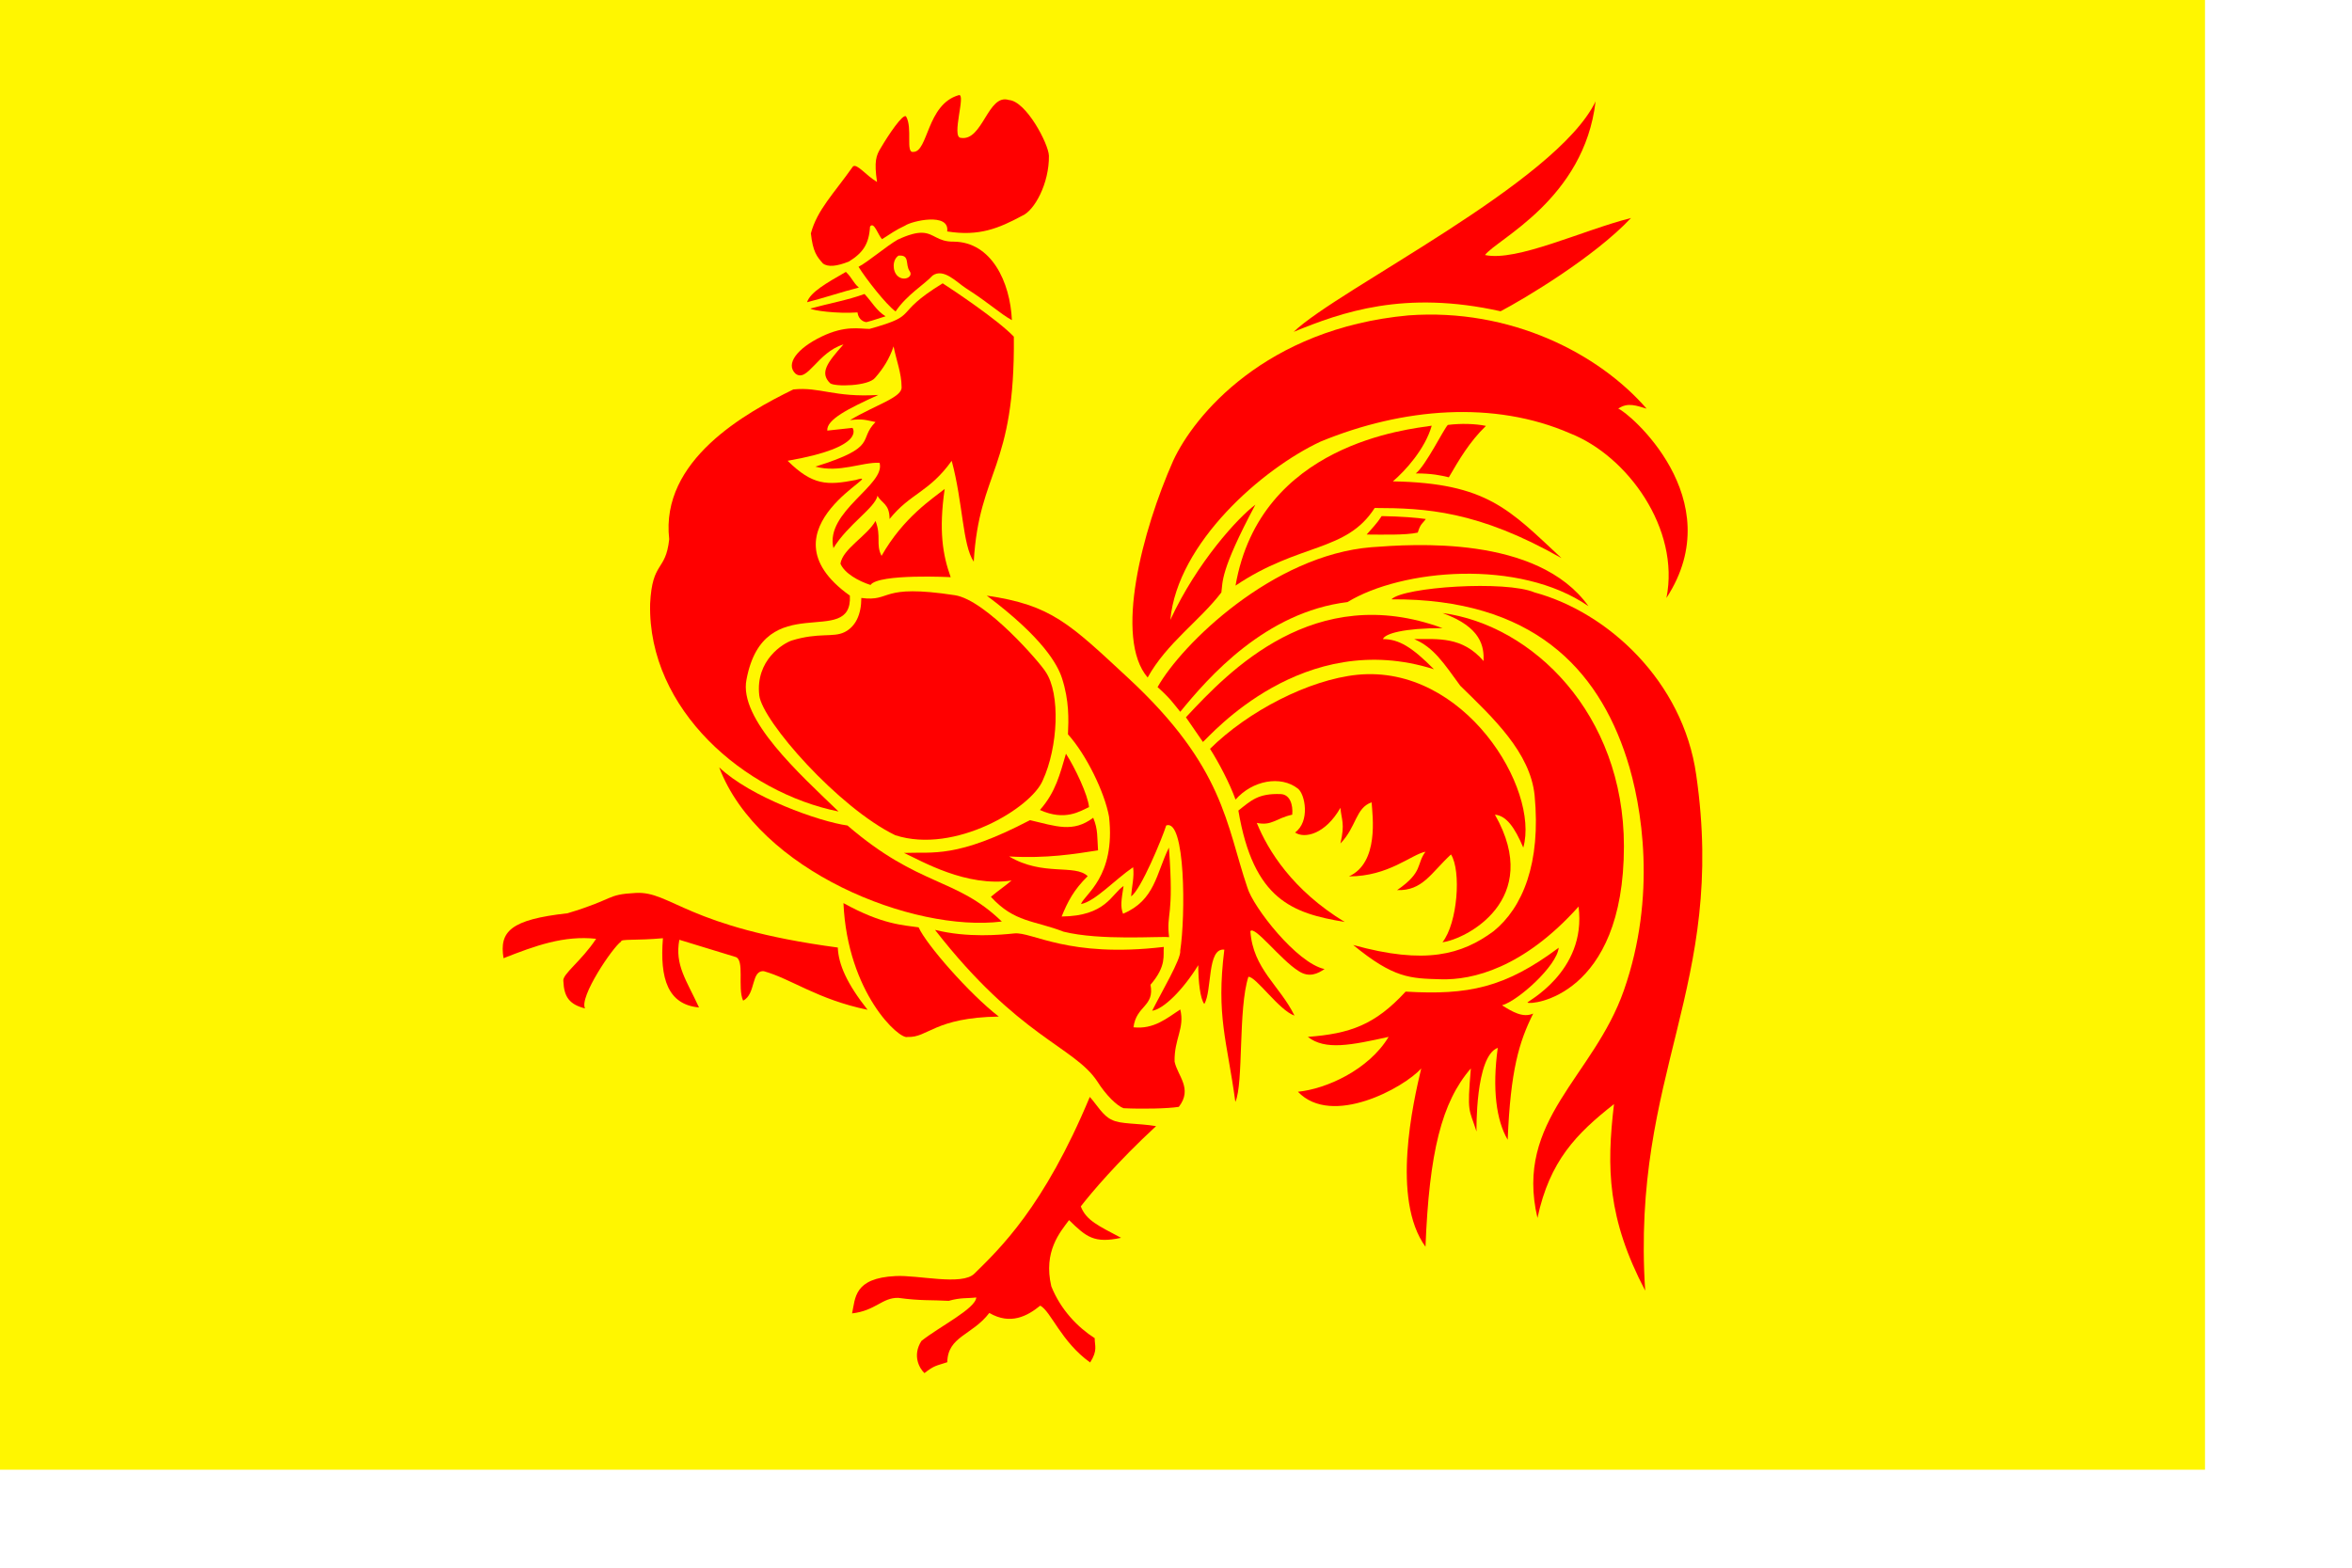
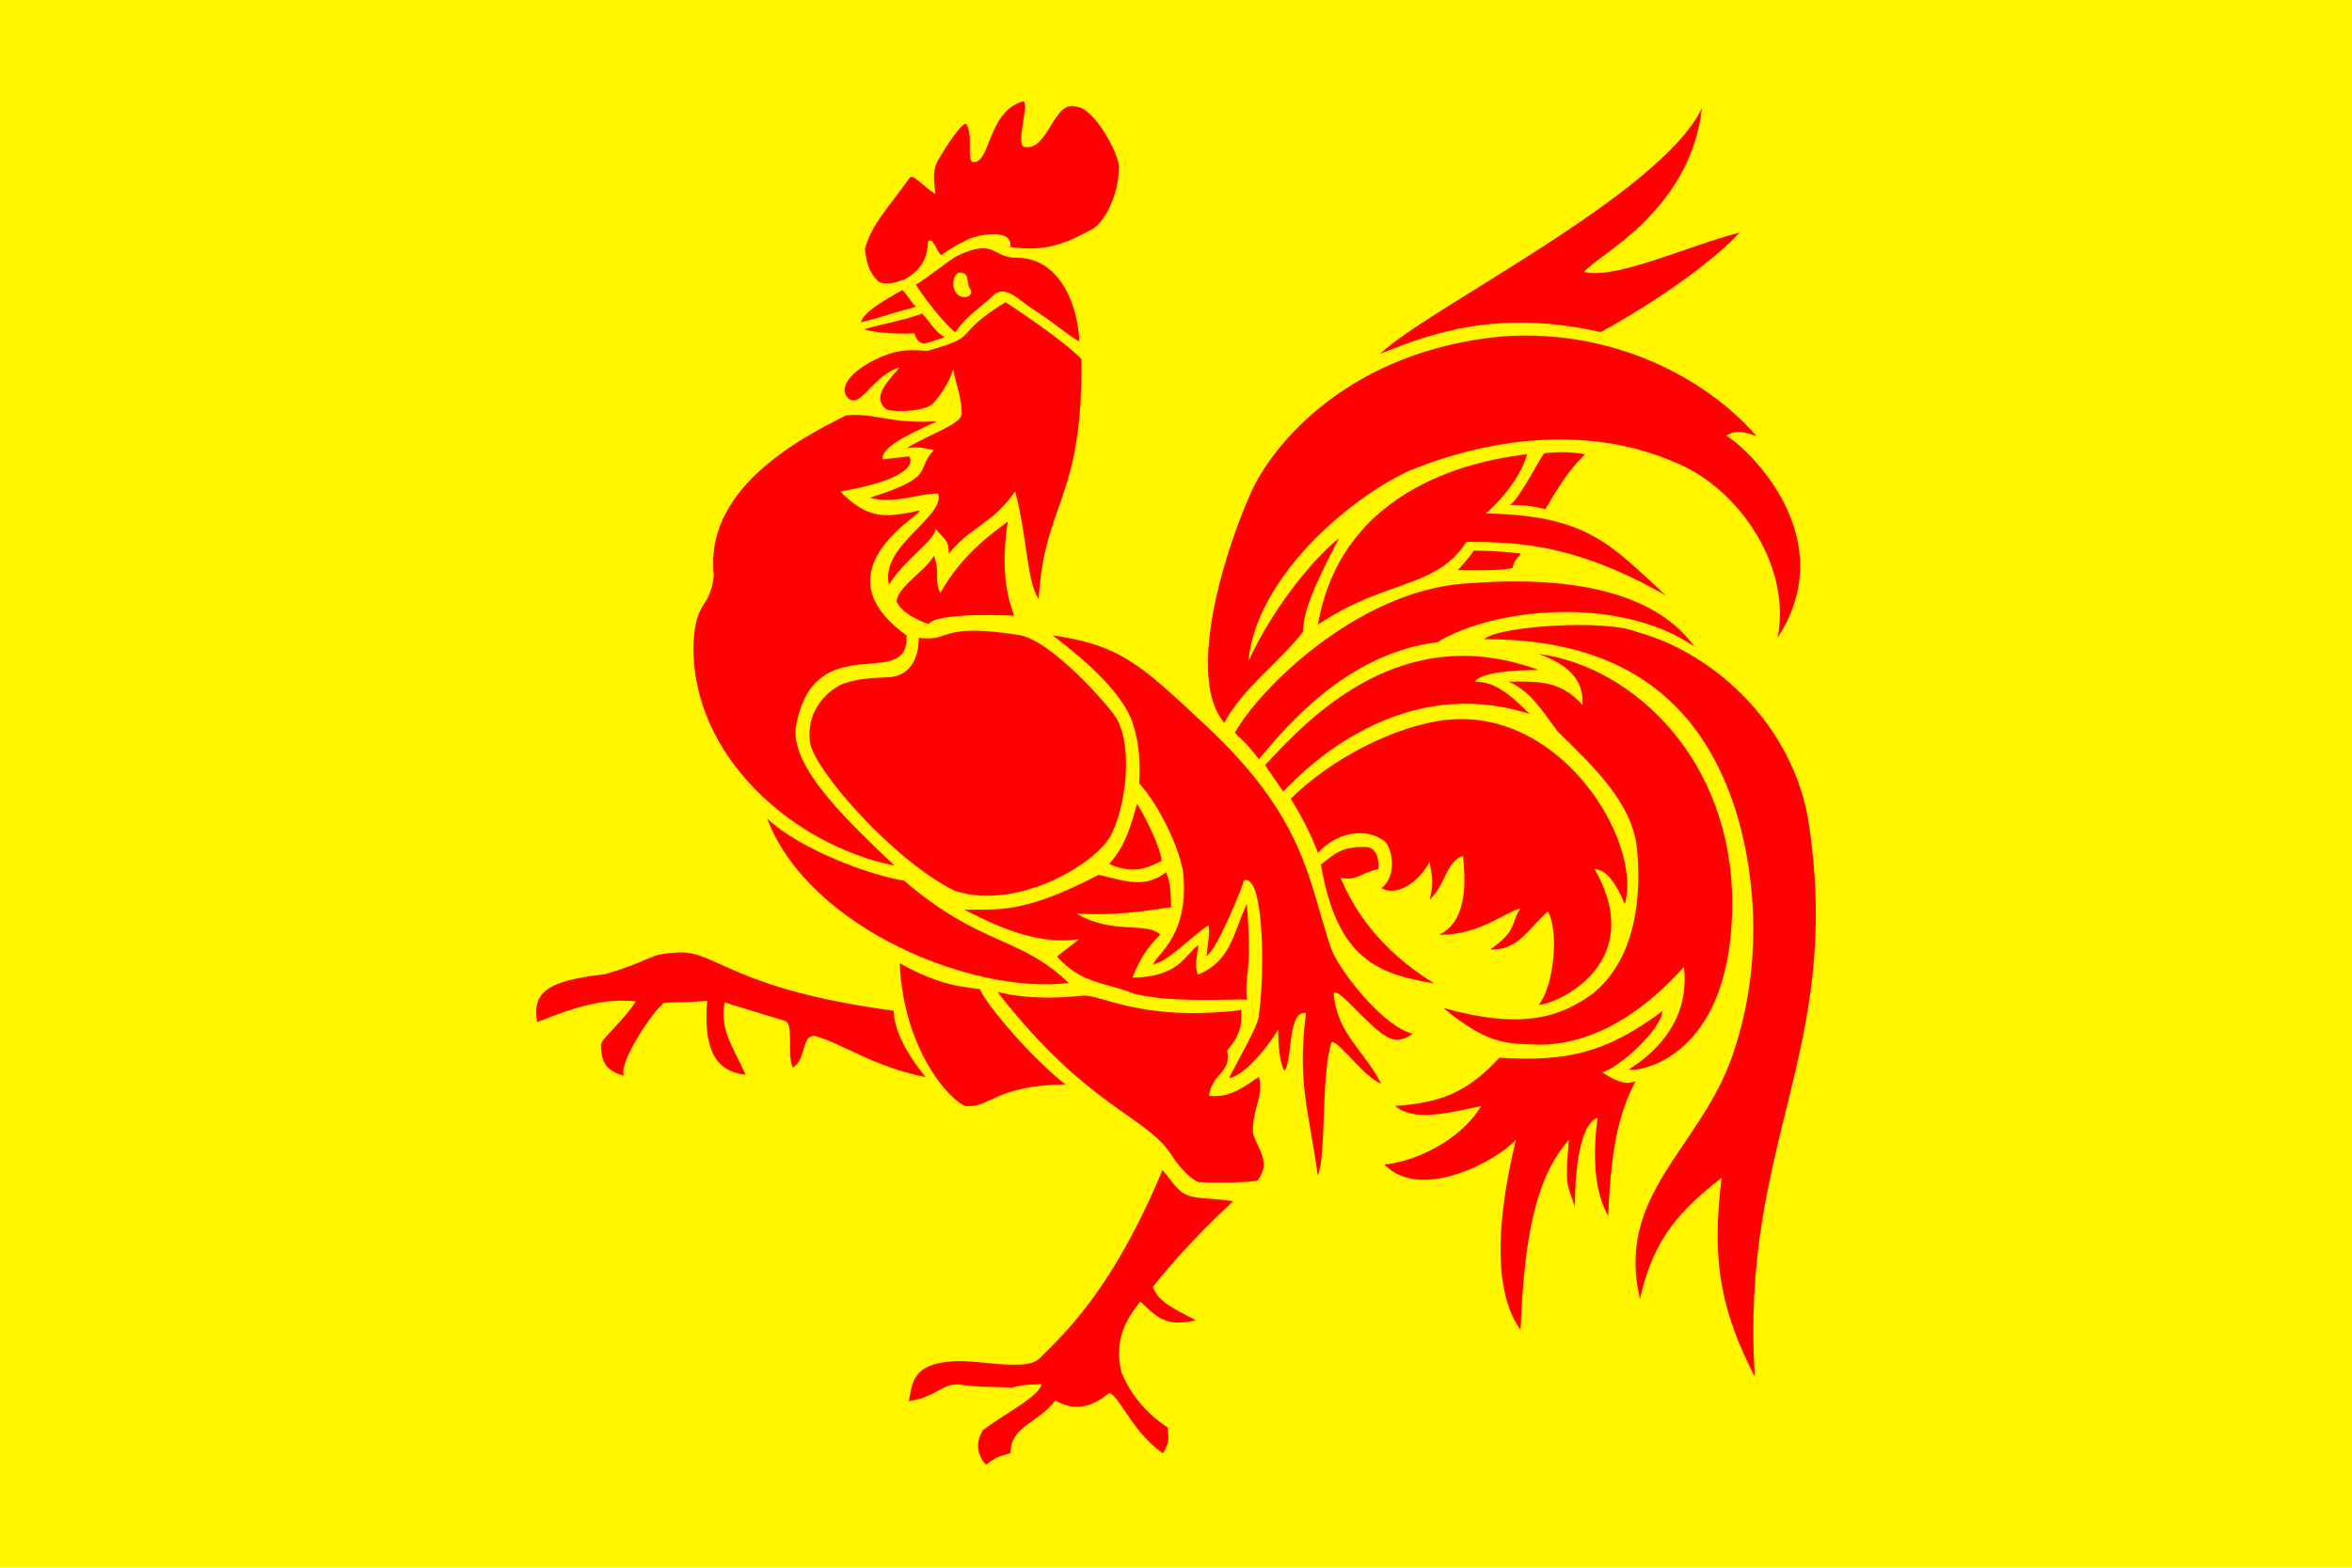
- <svg xmlns="http://www.w3.org/2000/svg" height="140mm" id="svg378" version="1" width="210mm" x="0" y="0">
+ <svg xmlns="http://www.w3.org/2000/svg" height="131.25mm" id="svg378" version="1" width="196.875mm" x="0" y="0">
  <defs id="defs380">
    </defs>
-   <rect height="496.063" id="rect135" style="font-size:12;fill:#fff600;fill-rule:evenodd;stroke-width:1pt;fill-opacity:1;stroke:none" width="744.094" x="0" y="-0" />
-   <g id="g3456" style="fill:#ff0000;fill-opacity:1">
-     <path transform="translate(35.63732,-1.525879e-5)" style="font-size:12;fill:#ff0000;fill-rule:evenodd;stroke:none;stroke-width:1.198pt;fill-opacity:1" id="path21141" d="M 247.333 273.899 C 215.763 267.564 182.957 239.564 183.752 203.822 C 184.475 189.106 188.991 193.152 190.193 182 C 187.133 155.302 216.026 139.305 232.064 131.452 C 241.084 130.504 245.776 134.23 260.763 133.304 C 250.558 137.933 243.224 141.638 243.543 145.341 L 252.036 144.416 C 252.036 144.416 257.088 150.861 230.15 155.526 C 238.608 163.896 243.544 163.86 253.109 162.008 C 265.546 158.304 219.091 178.157 251.16 201.044 C 252.137 219.302 222.187 198.038 216.278 229.342 C 213.556 242.685 234.271 261.294 247.333 273.899 z " />
-     <path transform="translate(35.63732,-1.525879e-5)" style="font-size:12;fill:#ff0000;fill-rule:evenodd;stroke:none;stroke-width:1.198pt;fill-opacity:1" id="path21142" d="M 220.583 234.694 C 221.568 243.384 247.37 272.658 266.503 281.918 C 286.592 288.399 312.423 272.658 316.25 263.399 C 321.43 252.175 322.27 234.134 317.206 226.746 C 315.523 223.921 297.159 202.512 286.592 200.898 C 260.803 196.956 265.546 203.212 255.023 201.824 C 255.023 207.379 253.109 211.546 249.282 213.398 C 245.457 215.25 240.673 213.397 231.585 216.175 C 228.715 217.102 219.237 222.822 220.583 234.694 z " />
-     <path transform="translate(35.63732,-1.525879e-5)" style="font-size:12;fill:#ff0000;fill-rule:evenodd;stroke:none;stroke-width:1.198pt;fill-opacity:1" id="path21143" d="M 207.051 258.985 C 220.295 293.945 272.504 314.808 302.433 311.039 C 286.874 295.979 274.697 299.579 250.346 278.629 C 240.874 277.319 217.589 269.065 207.051 258.985 z " />
-     <path transform="translate(35.63732,-1.525879e-5)" style="font-size:12;fill:#ff0000;fill-rule:evenodd;stroke:none;stroke-width:1.198pt;fill-opacity:1" id="path21144" d="M 232.757 126.074 C 229.375 122.801 233.432 117.562 241.551 113.633 C 249.669 109.705 254.404 111.015 257.785 111.015 C 275.374 106.105 264.89 106.432 282.477 95.629 C 286.197 98.029 301.08 107.96 306.491 113.633 C 306.942 158.592 294.766 158.592 292.962 189.583 C 289.129 183.908 289.353 169.724 285.521 155.537 C 277.854 166.233 271.541 166.449 264.551 175.179 C 264.551 169.942 261.845 169.941 260.491 167.322 C 259.59 171.469 250.571 176.926 245.609 185.001 C 242.679 172.67 263.424 163.613 261.169 156.191 C 255.081 155.973 247.64 159.684 239.521 157.501 C 261.168 150.736 253.728 148.553 259.816 142.442 C 256.434 141.788 255.756 141.284 251.22 141.788 C 260.02 136.55 268.849 134.13 268.61 130.657 C 268.61 125.991 266.805 121.49 265.904 116.907 C 264.551 121.053 262.342 124.487 259.692 127.495 C 257.408 130.398 245.994 130.588 244.496 129.347 C 240.878 125.799 243.58 122.363 248.992 116.253 C 240.198 118.872 236.816 129.348 232.757 126.074 z " />
-     <path transform="translate(35.63732,-1.525879e-5)" style="font-size:12;fill:#ff0000;fill-rule:evenodd;stroke:none;stroke-width:1.198pt;fill-opacity:1" id="path21146" d="M 247.976 190.238 C 249.33 193.512 254.066 196.131 258.124 197.441 C 260.831 193.512 285.861 194.822 285.183 194.822 C 282.477 187.292 281.124 179.107 283.154 165.031 C 279.095 168.304 269.287 174.524 261.846 187.619 C 259.816 183.691 261.845 181.073 259.816 175.834 C 256.998 180.854 248.766 185.219 247.976 190.238 z " />
-     <path transform="translate(35.63732,-1.525879e-5)" style="font-size:12;fill:#ff0000;fill-rule:evenodd;stroke:none;stroke-width:1.198pt;fill-opacity:1" id="path25162" d="M 248.993 304.818 C 250.347 335.154 267.933 351.086 270.639 349.996 C 277.517 350.322 279.659 343.447 301.419 343.12 C 291.497 335.481 276.841 318.676 274.36 313.002 C 269.286 312.238 262.184 312.129 248.993 304.818 z " />
-     <path transform="translate(35.63732,-1.525879e-5)" style="font-size:12;fill:#ff0000;fill-rule:evenodd;stroke:none;stroke-width:1.198pt;fill-opacity:1" id="path25163" d="M 134.284 323.419 C 132.807 314.406 136.602 310.39 155.865 308.251 C 172.167 303.352 168.732 301.933 178.879 301.391 C 190.851 300.71 195.982 313.005 247.083 319.815 C 247.325 325.533 250.139 331.971 257.133 340.832 C 240.129 337.296 231.469 330.422 222.128 327.802 C 217.731 327.475 219.542 335.462 215.144 337.754 C 213.116 333.389 215.822 323.722 212.44 322.957 L 193.609 317.197 C 192.022 325.732 195.992 330.794 200.251 340.046 C 189.802 339.086 186.952 330.406 188.074 316.673 C 179.055 317.503 173.696 316.858 173.979 317.786 C 171.16 319.64 159.661 336.663 161.803 340.373 C 156.504 339.02 154.695 336.489 154.47 331.143 C 154.019 328.851 160.574 324.397 165.534 316.867 C 154.647 315.679 144.981 319.207 134.284 323.419 z " />
-     <path transform="translate(35.63732,-1.525879e-5)" style="font-size:12;fill:#ff0000;fill-rule:evenodd;stroke:none;stroke-width:1.198pt;fill-opacity:1" id="path25165" d="M 279.896 313.863 C 308.119 350.128 326.736 353.141 334.606 364.934 C 337.576 369.673 341.363 373.316 343.516 374.048 C 349.734 374.357 358.343 374.202 362.17 373.586 C 366.954 367.413 361.692 363.092 360.735 358.308 C 360.575 350.592 364.244 347.042 362.648 340.715 C 358.184 343.647 353.72 347.505 346.864 346.733 C 347.82 339.325 354.038 339.789 352.604 332.381 C 358.184 325.9 356.787 322.387 357.105 319.609 C 324.74 323.451 312.649 314.394 306.61 315.059 C 302.107 315.513 291.013 316.619 279.896 313.863 z " />
-     <path transform="translate(35.63732,-1.525879e-5)" style="font-size:12;fill:#ff0000;fill-rule:evenodd;stroke:none;stroke-width:1.198pt;fill-opacity:1" id="path25166" d="M 332.122 370.239 C 316.587 407.538 301.613 421.573 293.154 429.904 C 288.93 434.031 274.141 430.275 266.533 430.704 C 252.458 431.395 253.04 438.16 251.901 443.304 C 259.894 442.381 262.073 437.913 267.519 438.064 C 275.021 439.101 278.846 438.734 284.508 439.068 C 288.678 437.889 290.715 438.305 293.818 437.923 C 293.576 441.704 281.477 447.705 275.307 452.594 C 272.093 457.629 274.747 462.014 276.331 463.46 C 279.727 460.783 280.34 461.017 284.033 459.778 C 284.19 451.007 292.421 450.735 298.214 443.153 C 305.395 447.338 311.101 444.177 315.406 440.683 C 319.016 442.62 322.52 452.949 332.243 459.87 C 334.867 455.692 333.758 454.306 333.775 451.663 C 328.126 448.063 322.297 442.107 319.132 434.157 C 316.379 422.37 322.113 415.868 325.122 411.818 C 330.981 417.546 333.592 419.747 342.681 417.795 C 335.007 413.704 330.894 411.933 329.089 407.191 C 332.462 402.798 341.46 392.124 354.49 380.097 C 348.272 379.071 342.352 379.481 339.573 377.96 C 336.598 376.723 334.447 372.793 332.122 370.239 z " />
-     <path transform="translate(35.63732,-1.525879e-5)" style="font-size:12;fill:#ff0000;fill-rule:evenodd;stroke:none;stroke-width:1.198pt;fill-opacity:1" id="path25167" d="M 236.708 102.012 C 237.809 98.599 243.307 95.512 249.82 91.771 C 252.073 93.969 252.293 95.512 254.207 97.055 C 248.147 98.599 242.766 100.469 236.708 102.012 z " />
-     <path transform="translate(35.63732,-1.525879e-5)" style="font-size:12;fill:#ff0000;fill-rule:evenodd;stroke:none;stroke-width:1.198pt;fill-opacity:1" id="path25170" d="M 237.831 104.138 C 244.144 102.392 250.458 101.303 256.096 99.229 C 258.577 101.847 260.042 104.793 263.198 106.757 C 260.944 107.411 259.366 108.067 256.772 108.721 C 256.096 108.721 254.067 108.068 253.728 105.448 C 246.795 105.94 238.507 104.794 237.831 104.138 z " />
-     <path id="path25171" d="M 311.062 78.562 C 309.198 78.539 306.711 79.133 302.906 80.906 C 298.959 83.198 293.327 88.099 289.719 90.062 C 292.312 94.21 298.95 102.726 302.219 105.125 C 306.052 99.452 311.9 96.055 314.719 93 C 318.439 90.38 322.863 95.286 325.906 97.25 C 334.25 102.597 337.184 105.66 341.469 108.062 C 340.904 95.185 334.585 81.672 321.844 81.562 C 316.263 81.638 315.164 78.613 311.062 78.562 z M 303.219 86.281 C 307.165 85.954 305.389 89.24 306.969 91.531 C 308.322 93.387 305.055 95.116 302.906 93.156 C 301.109 91.515 301.077 87.646 303.219 86.281 z " style="font-size:12;fill:#ff0000;fill-rule:evenodd;stroke:none;stroke-width:1.198pt;fill-opacity:1" />
-     <path transform="translate(35.63732,-1.525879e-5)" style="font-size:12;fill:#ff0000;fill-rule:evenodd;stroke:none;stroke-width:1.198pt;fill-opacity:1" id="path25173" d="M 250.853 88.262 C 246.795 89.898 243.75 90.226 242.058 88.916 C 240.029 86.624 238.676 84.988 238 78.767 C 240.142 70.801 245.667 65.454 252.205 56.179 C 253.559 55.088 256.603 59.234 260.323 61.416 C 259.309 54.488 259.985 52.468 261.676 49.795 C 264.043 45.757 269.117 38.12 270.132 39.319 C 272.387 43.194 269.907 51.65 272.501 51.268 C 277.631 51.432 277.011 35.228 287.89 32.117 C 290.483 31.353 285.297 46.304 288.566 46.522 C 296.007 47.831 297.699 31.463 304.801 33.754 C 310.664 34.136 318.217 48.595 318.33 52.578 C 318.443 61.854 313.483 71.13 309.197 72.876 C 301.474 77.022 294.767 79.86 283.999 78.114 C 284.902 71.566 271.937 74.621 269.795 76.149 C 266.299 77.786 265.172 78.768 262.014 80.732 C 260.662 79.314 259.308 74.621 257.957 76.476 C 257.618 82.369 255.59 85.315 250.853 88.262 z " />
-     <path transform="translate(35.63732,-1.525879e-5)" style="font-size:12;fill:#ff0000;fill-rule:evenodd;stroke:none;stroke-width:1.198pt;fill-opacity:1" id="path25176" d="M 269.422 287.879 C 275.482 290.657 290.439 299.487 305.727 297.195 C 303.176 299.355 301.302 300.534 298.751 302.694 C 306.689 311.402 313.392 310.619 323.235 314.456 C 335.654 317.558 355.681 315.953 358.883 316.313 C 357.867 307.801 360.624 310.145 358.823 286.083 C 354.483 294.922 354.165 303.836 343.342 308.419 C 342.385 305.95 342.782 303.808 343.516 299.047 C 339.37 301.825 337.592 309.186 322.622 309.345 C 324.653 304.369 326.682 300.375 331.417 295.727 C 327.087 291.545 316.332 295.876 304.901 289.077 C 317.608 289.807 326.934 288.245 334.906 287.01 C 334.586 282.689 334.946 280.004 333.273 276.01 C 326.445 281.191 320.634 278.845 311.945 276.824 C 287.005 289.839 279.313 287.467 269.422 287.879 z " />
-     <path transform="translate(35.63732,-1.525879e-5)" style="font-size:12;fill:#ff0000;fill-rule:evenodd;stroke:none;stroke-width:1.198pt;fill-opacity:1" id="path25177" d="M 315.288 273.389 C 320.698 267.278 322.052 261.168 324.08 254.402 C 327.125 259.094 331.522 268.37 331.86 272.407 C 328.815 273.825 323.742 277.209 315.288 273.389 z " />
-     <path transform="translate(35.63732,-1.525879e-5)" style="font-size:12;fill:#ff0000;fill-rule:evenodd;stroke:none;stroke-width:1.198pt;fill-opacity:1" id="path25178" d="M 297.36 201.04 C 316.413 215.336 321.262 224.392 322.727 228.867 C 325.207 236.506 324.983 242.835 324.758 247.855 C 330.958 254.73 337.159 267.497 338.624 275.681 C 340.879 295.978 330.282 301.871 329.154 305.144 C 333.889 304.271 340.654 296.852 346.743 292.705 C 347.193 295.978 346.29 299.252 346.065 302.526 C 349.335 300.453 356.663 282.665 357.904 278.628 C 364.443 276.118 364.443 309.291 362.639 320.859 C 363.091 323.479 356.1 335.263 353.169 341.156 C 357.001 340.61 363.542 334.171 368.728 325.769 C 368.728 331.444 369.404 337.118 370.757 338.864 C 373.463 334.499 371.626 319.833 377.521 320.53 C 374.715 343.059 378.423 351.086 381.242 371.929 C 384.061 365.709 382.143 340.502 385.639 329.698 C 388.119 329.48 396.012 341.046 401.197 342.793 C 396.237 332.643 387.217 327.079 386.314 314.311 C 387.668 312.238 396.462 323.913 402.551 327.733 C 406.158 330.134 409.089 328.607 411.344 327.079 C 401.987 325.115 387.217 306.127 385.301 299.579 C 378.086 278.363 377.56 258.995 345.201 228.956 C 325.248 210.435 319.12 204.205 297.36 201.04 z " />
-     <path transform="translate(35.63732,-1.525879e-5)" style="font-size:12;fill:#ff0000;fill-rule:evenodd;stroke:none;stroke-width:1.198pt;fill-opacity:1" id="path25181" d="M 351.647 228.676 C 340.293 215.418 349.804 179.138 360.258 155.525 C 367.287 140.269 391.415 110.907 439.66 106.449 C 474.142 103.925 503.892 119.343 520.021 137.932 C 516.766 137.001 513.693 135.646 510.454 137.932 C 513.625 138.886 548.603 168.291 526.717 201.822 C 531.383 178.477 513.568 153.876 494.19 146.266 C 468.622 135.126 437.821 137.585 410.004 149.044 C 390.462 158.156 361.687 183.151 359.301 209.23 C 368.382 189.634 382.262 174.599 388 170.34 C 375.947 192.954 377.059 196.404 376.521 199.971 C 369.087 209.675 358.149 216.962 351.647 228.676 z " />
-     <path transform="translate(35.63732,-1.525879e-5)" style="font-size:12;fill:#ff0000;fill-rule:evenodd;stroke:none;stroke-width:1.198pt;fill-opacity:1" id="path25184" d="M 400.915 112.005 C 416.062 97.499 489.566 61.696 502.801 34.227 C 498.974 67.252 469.317 80.832 465.491 86.079 C 476.173 88.394 498.336 77.746 514.758 73.579 C 502.322 86.85 478.406 101.049 470.754 105.061 C 438.226 97.808 417.179 105.369 400.915 112.005 z " />
-     <path transform="translate(35.63732,-1.525879e-5)" style="font-size:12;fill:#ff0000;fill-rule:evenodd;stroke:none;stroke-width:1.198pt;fill-opacity:1" id="path25185" d="M 381.304 197.655 C 389.638 149.619 439.803 144.884 447.512 143.68 C 445.276 151.534 438.623 158.879 434.398 162.47 C 466.286 163.044 473.753 172.08 491.321 188.396 C 463.099 172.346 445.377 171.495 428.262 171.457 C 418.696 186.427 402.829 183.149 381.304 197.655 z " />
-     <path transform="translate(35.63732,-1.525879e-5)" style="font-size:12;fill:#ff0000;fill-rule:evenodd;stroke:none;stroke-width:1.198pt;fill-opacity:1" id="path25187" d="M 452.947 143.423 C 451.593 144.733 445.506 157.172 442.123 159.791 C 447.537 159.791 450.58 160.446 453.286 161.101 C 456.781 155.1 460.275 149.098 465.8 143.751 C 462.192 142.987 457.231 142.877 452.947 143.423 z " />
-     <path transform="translate(35.63732,-1.525879e-5)" style="font-size:12;fill:#ff0000;fill-rule:evenodd;stroke:none;stroke-width:1.198pt;fill-opacity:1" id="path25188" d="M 430.624 174.196 C 428.933 176.815 427.241 178.453 425.55 180.417 C 429.948 180.417 438.769 180.706 442.8 179.761 C 443.75 176.64 444.379 176.815 445.506 175.178 C 442.575 174.741 437.277 174.306 430.624 174.196 z " />
-     <path transform="translate(35.63732,-1.525879e-5)" style="font-size:12;fill:#ff0000;fill-rule:evenodd;stroke:none;stroke-width:1.198pt;fill-opacity:1" id="path25189" d="M 354.996 231.916 C 363.128 217.41 393.878 187.364 427.225 184.694 C 440.968 183.669 483.189 180.525 500.409 204.6 C 476.971 188.397 437.268 192.101 419.093 203.212 C 391.348 206.607 372.217 228.52 362.649 240.249 C 360.099 237.162 359.459 235.928 354.996 231.916 z " />
-     <path transform="translate(35.63732,-1.525879e-5)" style="font-size:12;fill:#ff0000;fill-rule:evenodd;stroke:none;stroke-width:1.198pt;fill-opacity:1" id="path25191" d="M 364.563 242.101 C 366.476 244.879 368.39 247.657 370.302 250.435 C 372.853 248.273 404.105 211.854 448.27 225.897 C 440.935 218.49 436.472 215.712 431.051 215.712 C 431.689 213.861 438.066 212.008 451.14 212.008 C 407.931 196.113 379.073 226.515 364.563 242.101 z " />
-     <path transform="translate(35.63732,-1.525879e-5)" style="font-size:12;fill:#ff0000;fill-rule:evenodd;stroke:none;stroke-width:1.198pt;fill-opacity:1" id="path25192" d="M 433.921 202.285 C 437.907 198.119 472.508 195.804 482.232 199.971 C 506.786 206.607 532.311 229.862 536.762 261.546 C 547.13 333.192 514.758 361.856 519.542 435.623 C 506.788 411.241 506.467 394.265 509.019 372.66 C 496.264 382.691 487.334 391.797 483.189 411.087 C 475.376 377.907 502.103 363.591 512.367 334.232 C 523.47 302.477 518.513 272.074 513.323 255.991 C 503.525 225.622 481.436 201.977 433.921 202.285 z " />
-     <path transform="translate(35.63732,-1.525879e-5)" style="font-size:12;fill:#ff0000;fill-rule:evenodd;stroke:none;stroke-width:1.198pt;fill-opacity:1" id="path25193" d="M 441.574 215.712 C 448.191 218.49 451.586 223.862 457.159 231.48 C 468.328 242.371 480.771 254.02 482.233 268.491 C 484.399 291.292 478.23 306.351 468.361 314.325 C 457.677 322.186 445.402 325.745 421.005 318.955 C 434.718 330.221 440.213 330.247 450.662 330.529 C 461.175 330.838 478.406 326.825 497.061 305.991 C 499.931 328.216 478.885 338.399 479.841 338.399 C 480.797 339.325 512.368 336.548 512.368 285.621 C 512.368 240.865 481.436 210.928 451.142 206.915 C 464.375 211.699 465.172 218.335 465.013 223.12 C 457.838 214.785 449.705 215.712 441.574 215.712 z " />
-     <path transform="translate(35.63732,-1.525879e-5)" style="font-size:12;fill:#ff0000;fill-rule:evenodd;stroke:none;stroke-width:1.198pt;fill-opacity:1" id="path25194" d="M 372.694 252.749 C 385.45 240.094 406.037 229.401 422.44 227.749 C 458.532 224.211 483.986 266.33 478.406 286.083 C 475.536 279.293 472.666 275.28 468.839 274.973 C 485.262 303.831 458.795 317.103 451.142 318.028 C 456.244 311.547 457.519 293.954 454.01 288.398 C 447.314 294.571 444.445 300.745 435.834 300.436 C 444.763 294.263 442.212 291.794 445.402 287.472 C 440.617 288.398 432.964 295.806 419.57 295.806 C 429.776 291.177 427.543 275.435 427.225 270.806 C 421.804 272.657 422.123 279.138 416.702 284.694 C 418.296 277.904 417.019 276.669 416.7 272.657 C 411.598 281.609 404.583 283.152 401.393 280.991 C 406.496 277.287 404.826 268.11 402.35 266.176 C 396.534 261.629 387.045 263.398 381.304 269.879 C 379.39 264.478 375.564 257.225 372.694 252.749 z " />
-     <path transform="translate(35.63732,-1.525879e-5)" style="font-size:12;fill:#ff0000;fill-rule:evenodd;stroke:none;stroke-width:1.198pt;fill-opacity:1" id="path25195" d="M 405.699 349.974 C 419.889 348.893 428.341 345.962 438.704 334.696 C 459.751 335.93 472.187 333.461 490.364 319.881 C 489.726 326.053 476.652 337.783 471.231 339.325 C 474.737 341.486 478.246 343.646 481.754 342.103 C 476.97 351.671 474.101 361.241 473.144 384.697 C 469.318 378.216 467.882 367.566 469.796 353.677 C 462.142 356.456 462.62 381.919 462.62 381.919 C 460.069 373.895 459.431 376.056 460.708 360.623 C 450.823 372.042 446.676 389.019 445.402 420.808 C 433.762 404.76 441.255 372.042 443.966 360.623 C 438.226 367.104 413.832 380.529 402.351 368.492 C 411.917 367.566 426.267 361.085 432.964 349.973 C 420.367 352.751 411.598 354.604 405.699 349.974 z " />
-     <path transform="translate(35.63732,-1.525879e-5)" style="font-size:12;fill:#ff0000;fill-rule:evenodd;stroke:none;stroke-width:1.198pt;fill-opacity:1" id="path25196" d="M 382.262 273.584 C 387.364 303.831 400.597 308.251 418.135 311.184 C 400.574 300.508 392.235 287.038 388.48 277.751 C 393.582 278.831 394.857 276.207 400.438 274.973 C 400.756 271.578 399.64 268.181 396.611 268.028 C 388.957 267.719 386.566 270.188 382.262 273.584 z " />
+   <rect height="496.063" id="rect135" style="font-size:12px;fill:#fff600;fill-opacity:1;fill-rule:evenodd;stroke:none;stroke-width:1pt" width="744.094" x="0" y="0" />
+   <g id="g3456" style="fill:#ff0000;fill-opacity:1" transform="translate(-7.5999997e-5)">
+     <path transform="translate(35.63732,-1.525879e-5)" style="font-size:12px;fill:#ff0000;fill-opacity:1;fill-rule:evenodd;stroke:none;stroke-width:1.198pt" id="path21141" d="m 247.333,273.899 c -31.57,-6.335 -64.376,-34.335 -63.581,-70.077 0.723,-14.716 5.239,-10.67 6.441,-21.822 -3.06,-26.698 25.833,-42.695 41.871,-50.548 9.02,-0.948 13.712,2.778 28.699,1.852 -10.205,4.629 -17.539,8.334 -17.22,12.037 l 8.493,-0.925 c 0,0 5.052,6.445 -21.886,11.11 8.458,8.37 13.394,8.334 22.959,6.482 12.437,-3.704 -34.018,16.149 -1.949,39.036 0.977,18.258 -28.973,-3.006 -34.882,28.298 -2.722,13.343 17.993,31.952 31.055,44.557 z" />
+     <path transform="translate(35.63732,-1.525879e-5)" style="font-size:12px;fill:#ff0000;fill-opacity:1;fill-rule:evenodd;stroke:none;stroke-width:1.198pt" id="path21142" d="m 220.583,234.694 c 0.985,8.69 26.787,37.964 45.92,47.224 20.089,6.481 45.92,-9.26 49.747,-18.519 5.18,-11.224 6.02,-29.265 0.956,-36.653 -1.683,-2.825 -20.047,-24.234 -30.614,-25.848 -25.789,-3.942 -21.046,2.314 -31.569,0.926 0,5.555 -1.914,9.722 -5.741,11.574 -3.825,1.852 -8.609,-0.001 -17.697,2.777 -2.87,0.927 -12.348,6.647 -11.002,18.519 z" />
+     <path transform="translate(35.63732,-1.525879e-5)" style="font-size:12px;fill:#ff0000;fill-opacity:1;fill-rule:evenodd;stroke:none;stroke-width:1.198pt" id="path21143" d="m 207.051,258.985 c 13.244,34.96 65.453,55.823 95.382,52.054 -15.559,-15.06 -27.736,-11.46 -52.087,-32.41 -9.472,-1.31 -32.757,-9.564 -43.295,-19.644 z" />
+     <path transform="translate(35.63732,-1.525879e-5)" style="font-size:12px;fill:#ff0000;fill-opacity:1;fill-rule:evenodd;stroke:none;stroke-width:1.198pt" id="path21144" d="m 232.757,126.074 c -3.382,-3.273 0.675,-8.512 8.794,-12.441 8.118,-3.928 12.853,-2.618 16.234,-2.618 17.589,-4.91 7.105,-4.583 24.692,-15.386 3.72,2.4 18.603,12.331 24.014,18.004 0.451,44.959 -11.725,44.959 -13.529,75.95 -3.833,-5.675 -3.609,-19.859 -7.441,-34.046 -7.667,10.696 -13.98,10.912 -20.97,19.642 0,-5.237 -2.706,-5.238 -4.06,-7.857 -0.901,4.147 -9.92,9.604 -14.882,17.679 -2.93,-12.331 17.815,-21.388 15.56,-28.81 -6.088,-0.218 -13.529,3.493 -21.648,1.31 21.647,-6.765 14.207,-8.948 20.295,-15.059 -3.382,-0.654 -4.06,-1.158 -8.596,-0.654 8.8,-5.238 17.629,-7.658 17.39,-11.131 0,-4.666 -1.805,-9.167 -2.706,-13.75 -1.353,4.146 -3.562,7.58 -6.212,10.588 -2.284,2.903 -13.698,3.093 -15.196,1.852 -3.618,-3.548 -0.916,-6.984 4.496,-13.094 -8.794,2.619 -12.176,13.095 -16.235,9.821 z" />
+     <path transform="translate(35.63732,-1.525879e-5)" style="font-size:12px;fill:#ff0000;fill-opacity:1;fill-rule:evenodd;stroke:none;stroke-width:1.198pt" id="path21146" d="m 247.976,190.238 c 1.354,3.274 6.09,5.893 10.148,7.203 2.707,-3.929 27.737,-2.619 27.059,-2.619 -2.706,-7.53 -4.059,-15.715 -2.029,-29.791 -4.059,3.273 -13.867,9.493 -21.308,22.588 -2.03,-3.928 -10e-4,-6.546 -2.03,-11.785 -2.818,5.02 -11.05,9.385 -11.84,14.404 z" />
+     <path transform="translate(35.63732,-1.525879e-5)" style="font-size:12px;fill:#ff0000;fill-opacity:1;fill-rule:evenodd;stroke:none;stroke-width:1.198pt" id="path25162" d="m 248.993,304.818 c 1.354,30.336 18.94,46.268 21.646,45.178 6.878,0.326 9.02,-6.549 30.78,-6.876 -9.922,-7.639 -24.578,-24.444 -27.059,-30.118 -5.074,-0.764 -12.176,-0.873 -25.367,-8.184 z" />
+     <path transform="translate(35.63732,-1.525879e-5)" style="font-size:12px;fill:#ff0000;fill-opacity:1;fill-rule:evenodd;stroke:none;stroke-width:1.198pt" id="path25163" d="m 134.284,323.419 c -1.477,-9.013 2.318,-13.029 21.581,-15.168 16.302,-4.899 12.867,-6.318 23.014,-6.86 11.972,-0.681 17.103,11.614 68.204,18.424 0.242,5.718 3.056,12.156 10.05,21.017 -17.004,-3.536 -25.664,-10.41 -35.005,-13.03 -4.397,-0.327 -2.586,7.66 -6.984,9.952 -2.028,-4.365 0.678,-14.032 -2.704,-14.797 l -18.831,-5.76 c -1.587,8.535 2.383,13.597 6.642,22.849 -10.449,-0.96 -13.299,-9.64 -12.177,-23.373 -9.019,0.83 -14.378,0.185 -14.095,1.113 -2.819,1.854 -14.318,18.877 -12.176,22.587 -5.299,-1.353 -7.108,-3.884 -7.333,-9.23 -0.451,-2.292 6.104,-6.746 11.064,-14.276 -10.887,-1.188 -20.553,2.34 -31.25,6.552 z" />
+     <path transform="translate(35.63732,-1.525879e-5)" style="font-size:12px;fill:#ff0000;fill-opacity:1;fill-rule:evenodd;stroke:none;stroke-width:1.198pt" id="path25165" d="m 279.896,313.863 c 28.223,36.265 46.84,39.278 54.71,51.071 2.97,4.739 6.757,8.382 8.91,9.114 6.218,0.309 14.827,0.154 18.654,-0.462 4.784,-6.173 -0.478,-10.494 -1.435,-15.278 -0.16,-7.716 3.509,-11.266 1.913,-17.593 -4.464,2.932 -8.928,6.79 -15.784,6.018 0.956,-7.408 7.174,-6.944 5.74,-14.352 5.58,-6.481 4.183,-9.994 4.501,-12.772 -32.365,3.842 -44.456,-5.215 -50.495,-4.55 -4.503,0.454 -15.597,1.56 -26.714,-1.196 z" />
+     <path transform="translate(35.63732,-1.525879e-5)" style="font-size:12px;fill:#ff0000;fill-opacity:1;fill-rule:evenodd;stroke:none;stroke-width:1.198pt" id="path25166" d="m 332.122,370.239 c -15.535,37.299 -30.509,51.334 -38.968,59.665 -4.224,4.127 -19.013,0.371 -26.621,0.8 -14.075,0.691 -13.493,7.456 -14.632,12.6 7.993,-0.923 10.172,-5.391 15.618,-5.24 7.502,1.037 11.327,0.67 16.989,1.004 4.17,-1.179 6.207,-0.763 9.31,-1.145 -0.242,3.781 -12.341,9.782 -18.511,14.671 -3.214,5.035 -0.56,9.42 1.024,10.866 3.396,-2.677 4.009,-2.443 7.702,-3.682 0.157,-8.771 8.388,-9.043 14.181,-16.625 7.181,4.185 12.887,1.024 17.192,-2.47 3.61,1.937 7.114,12.266 16.837,19.187 2.624,-4.178 1.515,-5.564 1.532,-8.207 -5.649,-3.6 -11.478,-9.556 -14.643,-17.506 -2.753,-11.787 2.981,-18.289 5.99,-22.339 5.859,5.728 8.47,7.929 17.559,5.977 -7.674,-4.091 -11.787,-5.862 -13.592,-10.604 3.373,-4.393 12.371,-15.067 25.401,-27.094 -6.218,-1.026 -12.138,-0.616 -14.917,-2.137 -2.975,-1.237 -5.126,-5.167 -7.451,-7.721 z" />
+     <path transform="translate(35.63732,-1.525879e-5)" style="font-size:12px;fill:#ff0000;fill-opacity:1;fill-rule:evenodd;stroke:none;stroke-width:1.198pt" id="path25167" d="m 236.708,102.012 c 1.101,-3.413 6.599,-6.5 13.112,-10.241 2.253,2.198 2.473,3.741 4.387,5.284 -6.06,1.544 -11.441,3.414 -17.499,4.957 z" />
+     <path transform="translate(35.63732,-1.525879e-5)" style="font-size:12px;fill:#ff0000;fill-opacity:1;fill-rule:evenodd;stroke:none;stroke-width:1.198pt" id="path25170" d="m 237.831,104.138 c 6.313,-1.746 12.627,-2.835 18.265,-4.909 2.481,2.618 3.946,5.564 7.102,7.528 -2.254,0.654 -3.832,1.31 -6.426,1.964 -0.676,0 -2.705,-0.653 -3.044,-3.273 -6.933,0.492 -15.221,-0.654 -15.897,-1.31 z" />
+     <path id="path25171" d="m 311.062,78.562 c -1.864,-0.023 -4.351,0.57 -8.156,2.344 -3.947,2.292 -9.579,7.192 -13.188,9.156 2.593,4.147 9.231,12.664 12.5,15.062 3.833,-5.673 9.681,-9.07 12.5,-12.125 3.72,-2.62 8.145,2.286 11.188,4.25 8.344,5.347 11.278,8.411 15.562,10.812 -0.565,-12.877 -6.884,-26.391 -19.625,-26.5 -5.58,0.076 -6.679,-2.949 -10.781,-3 z m -7.844,7.719 c 3.946,-0.327 2.17,2.959 3.75,5.25 1.353,1.856 -1.913,3.585 -4.062,1.625 -1.797,-1.641 -1.829,-5.51 0.312,-6.875 z" style="font-size:12px;fill:#ff0000;fill-opacity:1;fill-rule:evenodd;stroke:none;stroke-width:1.198pt" />
+     <path transform="translate(35.63732,-1.525879e-5)" style="font-size:12px;fill:#ff0000;fill-opacity:1;fill-rule:evenodd;stroke:none;stroke-width:1.198pt" id="path25173" d="m 250.853,88.262 c -4.058,1.636 -7.103,1.964 -8.795,0.654 -2.029,-2.292 -3.382,-3.928 -4.058,-10.149 2.142,-7.966 7.667,-13.313 14.205,-22.588 1.354,-1.091 4.398,3.055 8.118,5.237 -1.014,-6.928 -0.338,-8.948 1.353,-11.621 2.367,-4.038 7.441,-11.675 8.456,-10.476 2.255,3.874 -0.225,12.331 2.369,11.949 5.13,0.164 4.51,-16.04 15.389,-19.151 2.593,-0.764 -2.593,14.187 0.676,14.405 7.441,1.309 9.133,-15.059 16.235,-12.768 5.863,0.382 13.416,14.841 13.529,18.824 0.113,9.276 -4.847,18.552 -9.133,20.298 -7.723,4.146 -14.43,6.984 -25.198,5.238 0.903,-6.548 -12.062,-3.493 -14.204,-1.965 -3.496,1.637 -4.623,2.619 -7.781,4.583 -1.352,-1.418 -2.706,-6.111 -4.057,-4.256 -0.339,5.893 -2.367,8.839 -7.104,11.786 z" />
+     <path transform="translate(35.63732,-1.525879e-5)" style="font-size:12px;fill:#ff0000;fill-opacity:1;fill-rule:evenodd;stroke:none;stroke-width:1.198pt" id="path25176" d="m 269.422,287.879 c 6.06,2.778 21.017,11.608 36.305,9.316 -2.551,2.16 -4.425,3.339 -6.976,5.499 7.938,8.708 14.641,7.925 24.484,11.762 12.419,3.102 32.446,1.497 35.648,1.857 -1.016,-8.512 1.741,-6.168 -0.06,-30.23 -4.34,8.839 -4.658,17.753 -15.481,22.336 -0.957,-2.469 -0.56,-4.611 0.174,-9.372 -4.146,2.778 -5.924,10.139 -20.894,10.298 2.031,-4.976 4.06,-8.97 8.795,-13.618 -4.33,-4.182 -15.085,0.149 -26.516,-6.65 12.707,0.73 22.033,-0.832 30.005,-2.067 -0.32,-4.321 0.04,-7.006 -1.633,-11 -6.828,5.181 -12.639,2.835 -21.328,0.814 -24.94,13.015 -32.632,10.643 -42.523,11.055 z" />
+     <path transform="translate(35.63732,-1.525879e-5)" style="font-size:12px;fill:#ff0000;fill-opacity:1;fill-rule:evenodd;stroke:none;stroke-width:1.198pt" id="path25177" d="m 315.288,273.389 c 5.41,-6.111 6.764,-12.221 8.792,-18.987 3.045,4.692 7.442,13.968 7.78,18.005 -3.045,1.418 -8.118,4.802 -16.572,0.982 z" />
+     <path transform="translate(35.63732,-1.525879e-5)" style="font-size:12px;fill:#ff0000;fill-opacity:1;fill-rule:evenodd;stroke:none;stroke-width:1.198pt" id="path25178" d="m 297.36,201.04 c 19.053,14.296 23.902,23.352 25.367,27.827 2.48,7.639 2.256,13.968 2.031,18.988 6.2,6.875 12.401,19.642 13.866,27.826 2.255,20.297 -8.342,26.19 -9.47,29.463 4.735,-0.873 11.5,-8.292 17.589,-12.439 0.45,3.273 -0.453,6.547 -0.678,9.821 3.27,-2.073 10.598,-19.861 11.839,-23.898 6.539,-2.51 6.539,30.663 4.735,42.231 0.452,2.62 -6.539,14.404 -9.47,20.297 3.832,-0.546 10.373,-6.985 15.559,-15.387 0,5.675 0.676,11.349 2.029,13.095 2.706,-4.365 0.869,-19.031 6.764,-18.334 -2.806,22.529 0.902,30.556 3.721,51.399 2.819,-6.22 0.901,-31.427 4.397,-42.231 2.48,-0.218 10.373,11.348 15.558,13.095 -4.96,-10.15 -13.98,-15.714 -14.883,-28.482 1.354,-2.073 10.148,9.602 16.237,13.422 3.607,2.401 6.538,0.874 8.793,-0.654 -9.357,-1.964 -24.127,-20.952 -26.043,-27.5 -7.215,-21.216 -7.741,-40.584 -40.1,-70.623 C 325.248,210.435 319.12,204.205 297.36,201.04 Z" />
+     <path transform="translate(35.63732,-1.525879e-5)" style="font-size:12px;fill:#ff0000;fill-opacity:1;fill-rule:evenodd;stroke:none;stroke-width:1.198pt" id="path25181" d="m 351.647,228.676 c -11.354,-13.258 -1.843,-49.538 8.611,-73.151 7.029,-15.256 31.157,-44.618 79.402,-49.076 34.482,-2.524 64.232,12.894 80.361,31.483 -3.255,-0.931 -6.328,-2.286 -9.567,0 3.171,0.954 38.149,30.359 16.263,63.89 4.666,-23.345 -13.149,-47.946 -32.527,-55.556 -25.568,-11.14 -56.369,-8.681 -84.186,2.778 -19.542,9.112 -48.317,34.107 -50.703,60.186 9.081,-19.596 22.961,-34.631 28.699,-38.89 -12.053,22.614 -10.941,26.064 -11.479,29.631 -7.434,9.704 -18.372,16.991 -24.874,28.705 z" />
+     <path transform="translate(35.63732,-1.525879e-5)" style="font-size:12px;fill:#ff0000;fill-opacity:1;fill-rule:evenodd;stroke:none;stroke-width:1.198pt" id="path25184" d="m 400.915,112.005 c 15.147,-14.506 88.651,-50.309 101.886,-77.778 -3.827,33.025 -33.484,46.605 -37.31,51.852 10.682,2.315 32.845,-8.333 49.267,-12.5 -12.436,13.271 -36.352,27.47 -44.004,31.482 -32.528,-7.253 -53.575,0.308 -69.839,6.944 z" />
+     <path transform="translate(35.63732,-1.525879e-5)" style="font-size:12px;fill:#ff0000;fill-opacity:1;fill-rule:evenodd;stroke:none;stroke-width:1.198pt" id="path25185" d="m 381.304,197.655 c 8.334,-48.036 58.499,-52.771 66.208,-53.975 -2.236,7.854 -8.889,15.199 -13.114,18.79 31.888,0.574 39.355,9.61 56.923,25.926 -28.222,-16.05 -45.944,-16.901 -63.059,-16.939 -9.566,14.97 -25.433,11.692 -46.958,26.198 z" />
+     <path transform="translate(35.63732,-1.525879e-5)" style="font-size:12px;fill:#ff0000;fill-opacity:1;fill-rule:evenodd;stroke:none;stroke-width:1.198pt" id="path25187" d="m 452.947,143.423 c -1.354,1.31 -7.441,13.749 -10.824,16.368 5.414,0 8.457,0.655 11.163,1.31 3.495,-6.001 6.989,-12.003 12.514,-17.35 -3.608,-0.764 -8.569,-0.874 -12.853,-0.328 z" />
+     <path transform="translate(35.63732,-1.525879e-5)" style="font-size:12px;fill:#ff0000;fill-opacity:1;fill-rule:evenodd;stroke:none;stroke-width:1.198pt" id="path25188" d="m 430.624,174.196 c -1.691,2.619 -3.383,4.257 -5.074,6.221 4.398,0 13.219,0.289 17.25,-0.656 0.95,-3.121 1.579,-2.946 2.706,-4.583 -2.931,-0.437 -8.229,-0.872 -14.882,-0.982 z" />
+     <path transform="translate(35.63732,-1.525879e-5)" style="font-size:12px;fill:#ff0000;fill-opacity:1;fill-rule:evenodd;stroke:none;stroke-width:1.198pt" id="path25189" d="m 354.996,231.916 c 8.132,-14.506 38.882,-44.552 72.229,-47.222 13.743,-1.025 55.964,-4.169 73.184,19.906 -23.438,-16.203 -63.141,-12.499 -81.316,-1.388 -27.745,3.395 -46.876,25.308 -56.444,37.037 -2.55,-3.087 -3.19,-4.321 -7.653,-8.333 z" />
+     <path transform="translate(35.63732,-1.525879e-5)" style="font-size:12px;fill:#ff0000;fill-opacity:1;fill-rule:evenodd;stroke:none;stroke-width:1.198pt" id="path25191" d="m 364.563,242.101 c 1.913,2.778 3.827,5.556 5.739,8.334 2.551,-2.162 33.803,-38.581 77.968,-24.538 -7.335,-7.407 -11.798,-10.185 -17.219,-10.185 0.638,-1.851 7.015,-3.704 20.089,-3.704 -43.209,-15.895 -72.067,14.507 -86.577,30.093 z" />
+     <path transform="translate(35.63732,-1.525879e-5)" style="font-size:12px;fill:#ff0000;fill-opacity:1;fill-rule:evenodd;stroke:none;stroke-width:1.198pt" id="path25192" d="m 433.921,202.285 c 3.986,-4.166 38.587,-6.481 48.311,-2.314 24.554,6.636 50.079,29.891 54.53,61.575 10.368,71.646 -22.004,100.31 -17.22,174.077 -12.754,-24.382 -13.075,-41.358 -10.523,-62.963 -12.755,10.031 -21.685,19.137 -25.83,38.427 -7.813,-33.18 18.914,-47.496 29.178,-76.855 11.103,-31.755 6.146,-62.158 0.956,-78.241 -9.798,-30.369 -31.887,-54.014 -79.402,-53.706 z" />
+     <path transform="translate(35.63732,-1.525879e-5)" style="font-size:12px;fill:#ff0000;fill-opacity:1;fill-rule:evenodd;stroke:none;stroke-width:1.198pt" id="path25193" d="m 441.574,215.712 c 6.617,2.778 10.012,8.15 15.585,15.768 11.169,10.891 23.612,22.54 25.074,37.011 2.166,22.801 -4.003,37.86 -13.872,45.834 -10.684,7.861 -22.959,11.42 -47.356,4.63 13.713,11.266 19.208,11.292 29.657,11.574 10.513,0.309 27.744,-3.704 46.399,-24.538 2.87,22.225 -18.176,32.408 -17.22,32.408 0.956,0.926 32.527,-1.851 32.527,-52.778 0,-44.756 -30.932,-74.693 -61.226,-78.706 13.233,4.784 14.03,11.42 13.871,16.205 -7.175,-8.335 -15.308,-7.408 -23.439,-7.408 z" />
+     <path transform="translate(35.63732,-1.525879e-5)" style="font-size:12px;fill:#ff0000;fill-opacity:1;fill-rule:evenodd;stroke:none;stroke-width:1.198pt" id="path25194" d="m 372.694,252.749 c 12.756,-12.655 33.343,-23.348 49.746,-25 36.092,-3.538 61.546,38.581 55.966,58.334 -2.87,-6.79 -5.74,-10.803 -9.567,-11.11 16.423,28.858 -10.044,42.13 -17.697,43.055 5.102,-6.481 6.377,-24.074 2.868,-29.63 -6.696,6.173 -9.565,12.347 -18.176,12.038 8.929,-6.173 6.378,-8.642 9.568,-12.964 -4.785,0.926 -12.438,8.334 -25.832,8.334 10.206,-4.629 7.973,-20.371 7.655,-25 -5.421,1.851 -5.102,8.332 -10.523,13.888 1.594,-6.79 0.317,-8.025 -0.002,-12.037 -5.102,8.952 -12.117,10.495 -15.307,8.334 5.103,-3.704 3.433,-12.881 0.957,-14.815 -5.816,-4.547 -15.305,-2.778 -21.046,3.703 -1.914,-5.401 -5.74,-12.654 -8.61,-17.13 z" />
+     <path transform="translate(35.63732,-1.525879e-5)" style="font-size:12px;fill:#ff0000;fill-opacity:1;fill-rule:evenodd;stroke:none;stroke-width:1.198pt" id="path25195" d="m 405.699,349.974 c 14.19,-1.081 22.642,-4.012 33.005,-15.278 21.047,1.234 33.483,-1.235 51.66,-14.815 -0.638,6.172 -13.712,17.902 -19.133,19.444 3.506,2.161 7.015,4.321 10.523,2.778 -4.784,9.568 -7.653,19.138 -8.61,42.594 -3.826,-6.481 -5.262,-17.131 -3.348,-31.02 -7.654,2.779 -7.176,28.242 -7.176,28.242 -2.551,-8.024 -3.189,-5.863 -1.912,-21.296 -9.885,11.419 -14.032,28.396 -15.306,60.185 -11.64,-16.048 -4.147,-48.766 -1.436,-60.185 -5.74,6.481 -30.134,19.906 -41.615,7.869 9.566,-0.926 23.916,-7.407 30.613,-18.519 -12.597,2.778 -21.366,4.631 -27.265,10e-4 z" />
+     <path transform="translate(35.63732,-1.525879e-5)" style="font-size:12px;fill:#ff0000;fill-opacity:1;fill-rule:evenodd;stroke:none;stroke-width:1.198pt" id="path25196" d="m 382.262,273.584 c 5.102,30.247 18.335,34.667 35.873,37.6 -17.561,-10.676 -25.9,-24.146 -29.655,-33.433 5.102,1.08 6.377,-1.544 11.958,-2.778 0.318,-3.395 -0.798,-6.792 -3.827,-6.945 -7.654,-0.309 -10.045,2.16 -14.349,5.556 z" />
  </g>
</svg>
